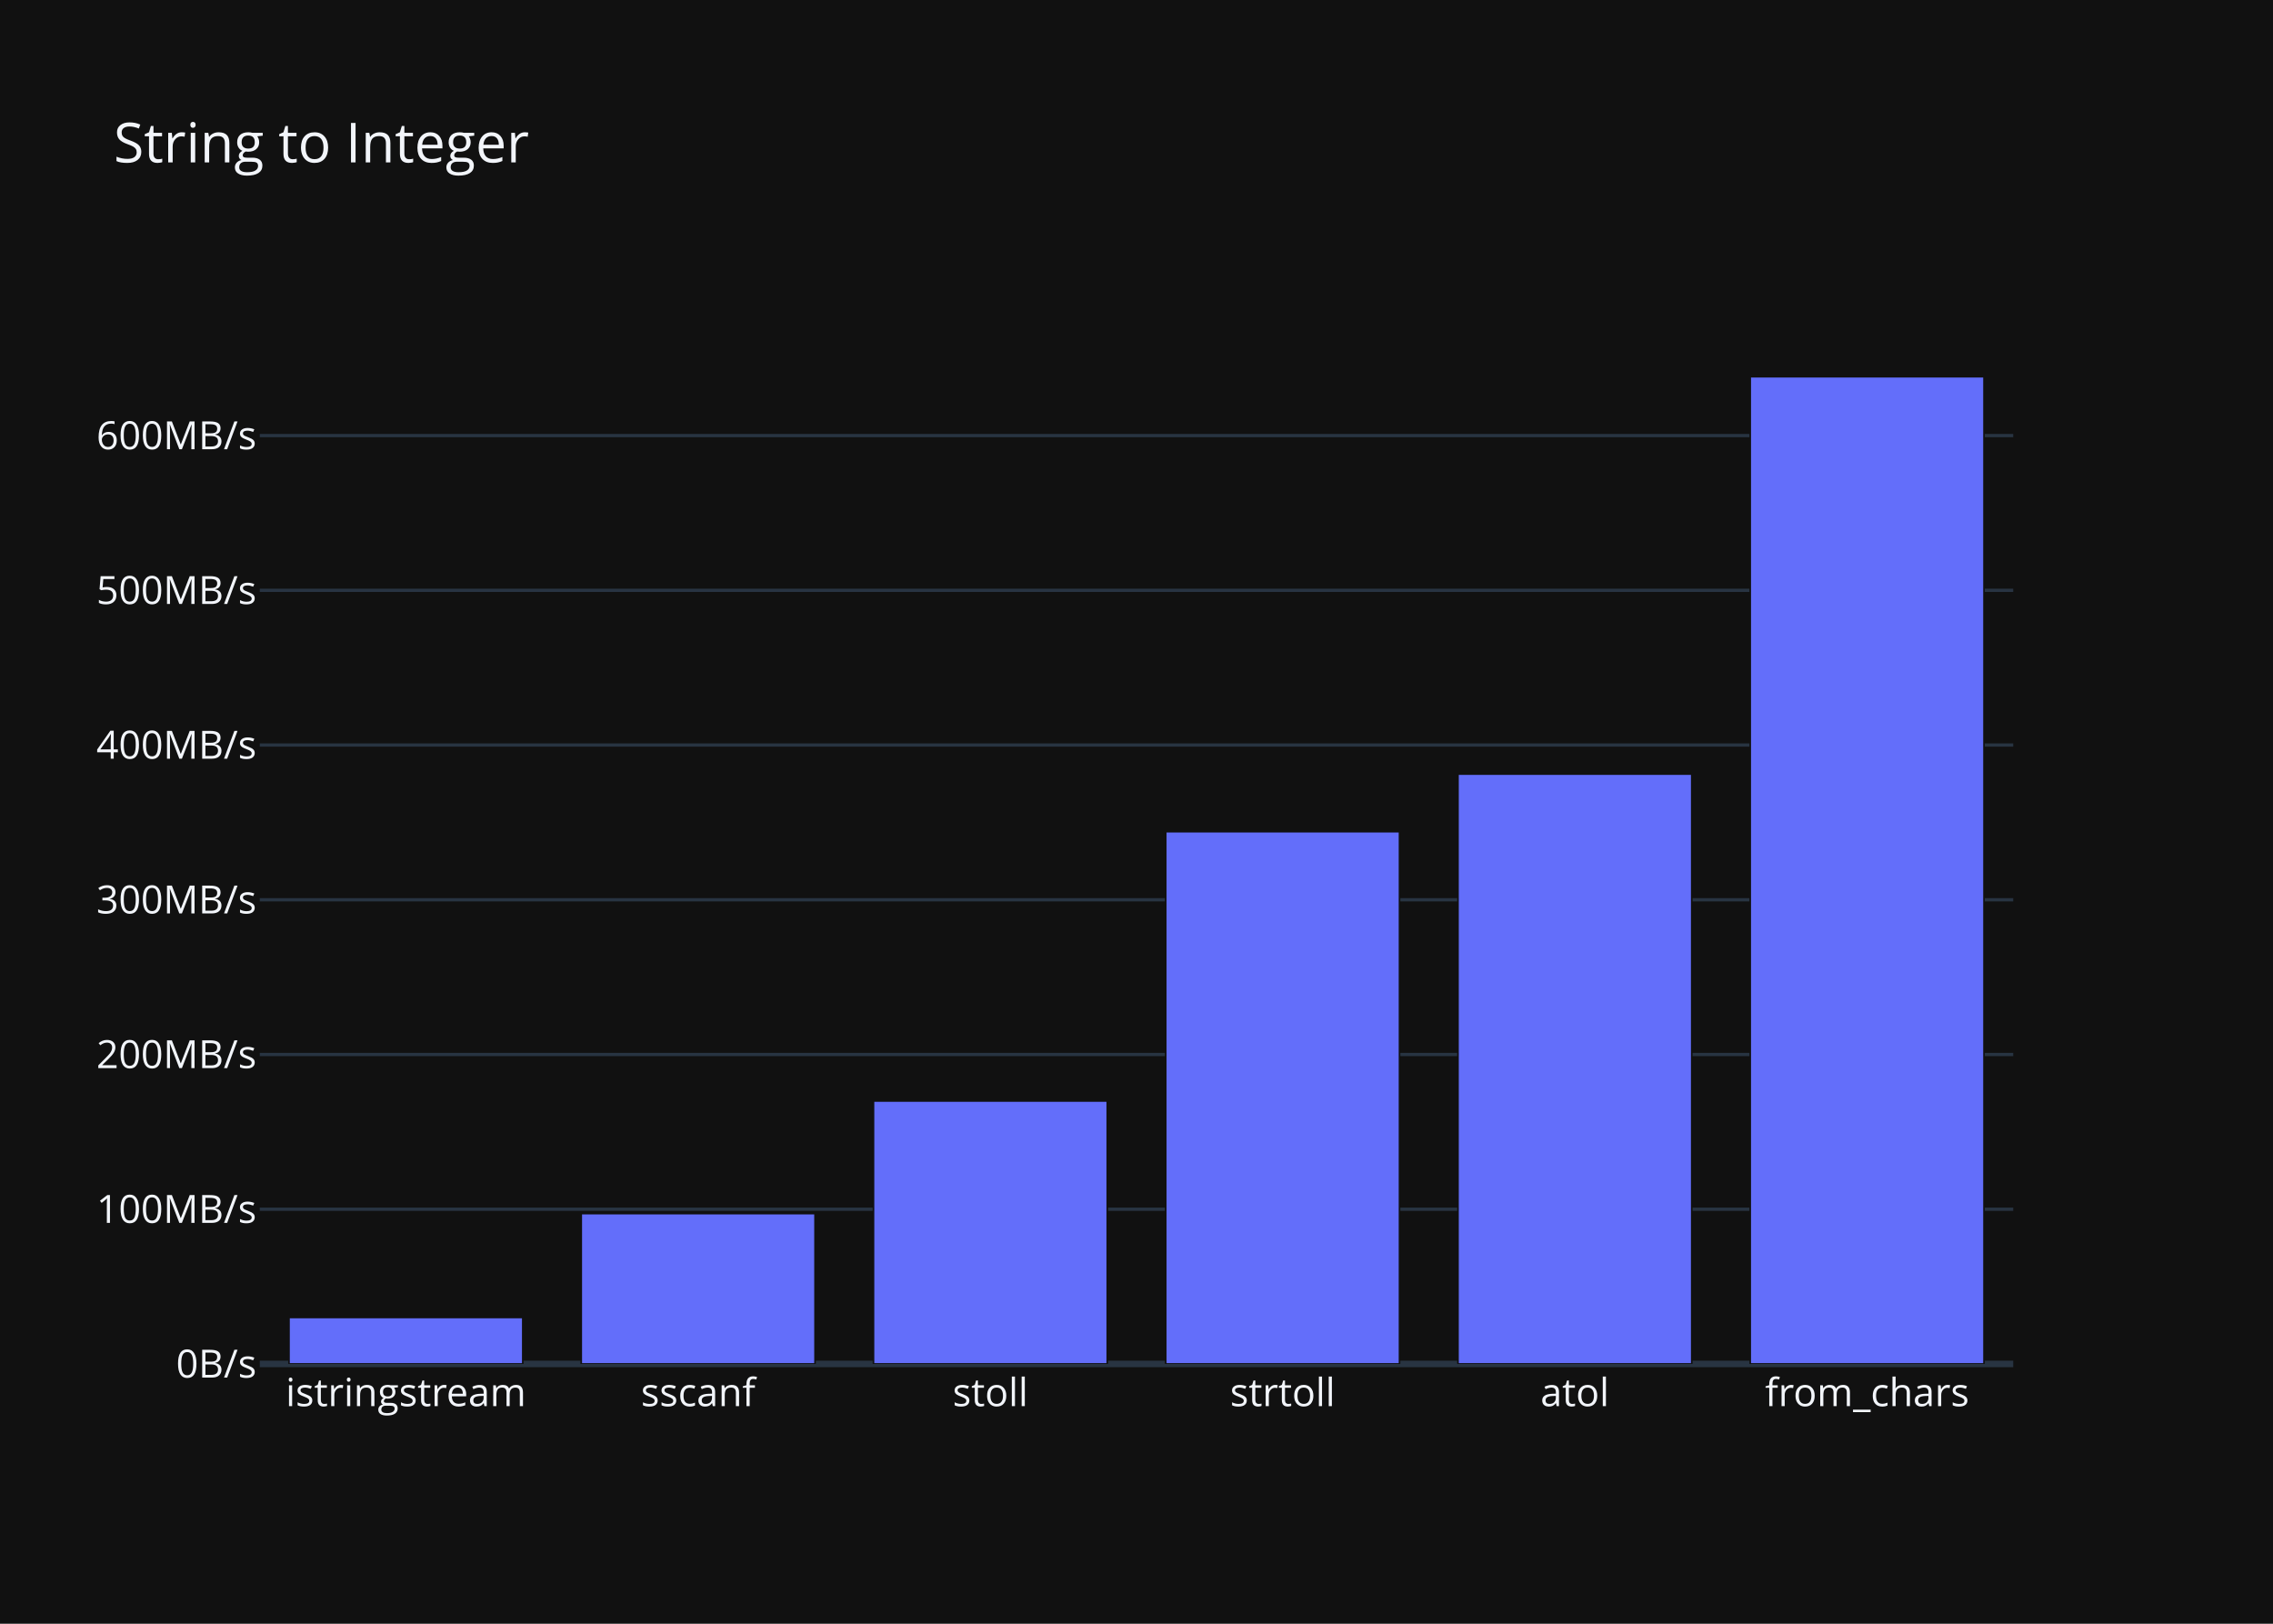
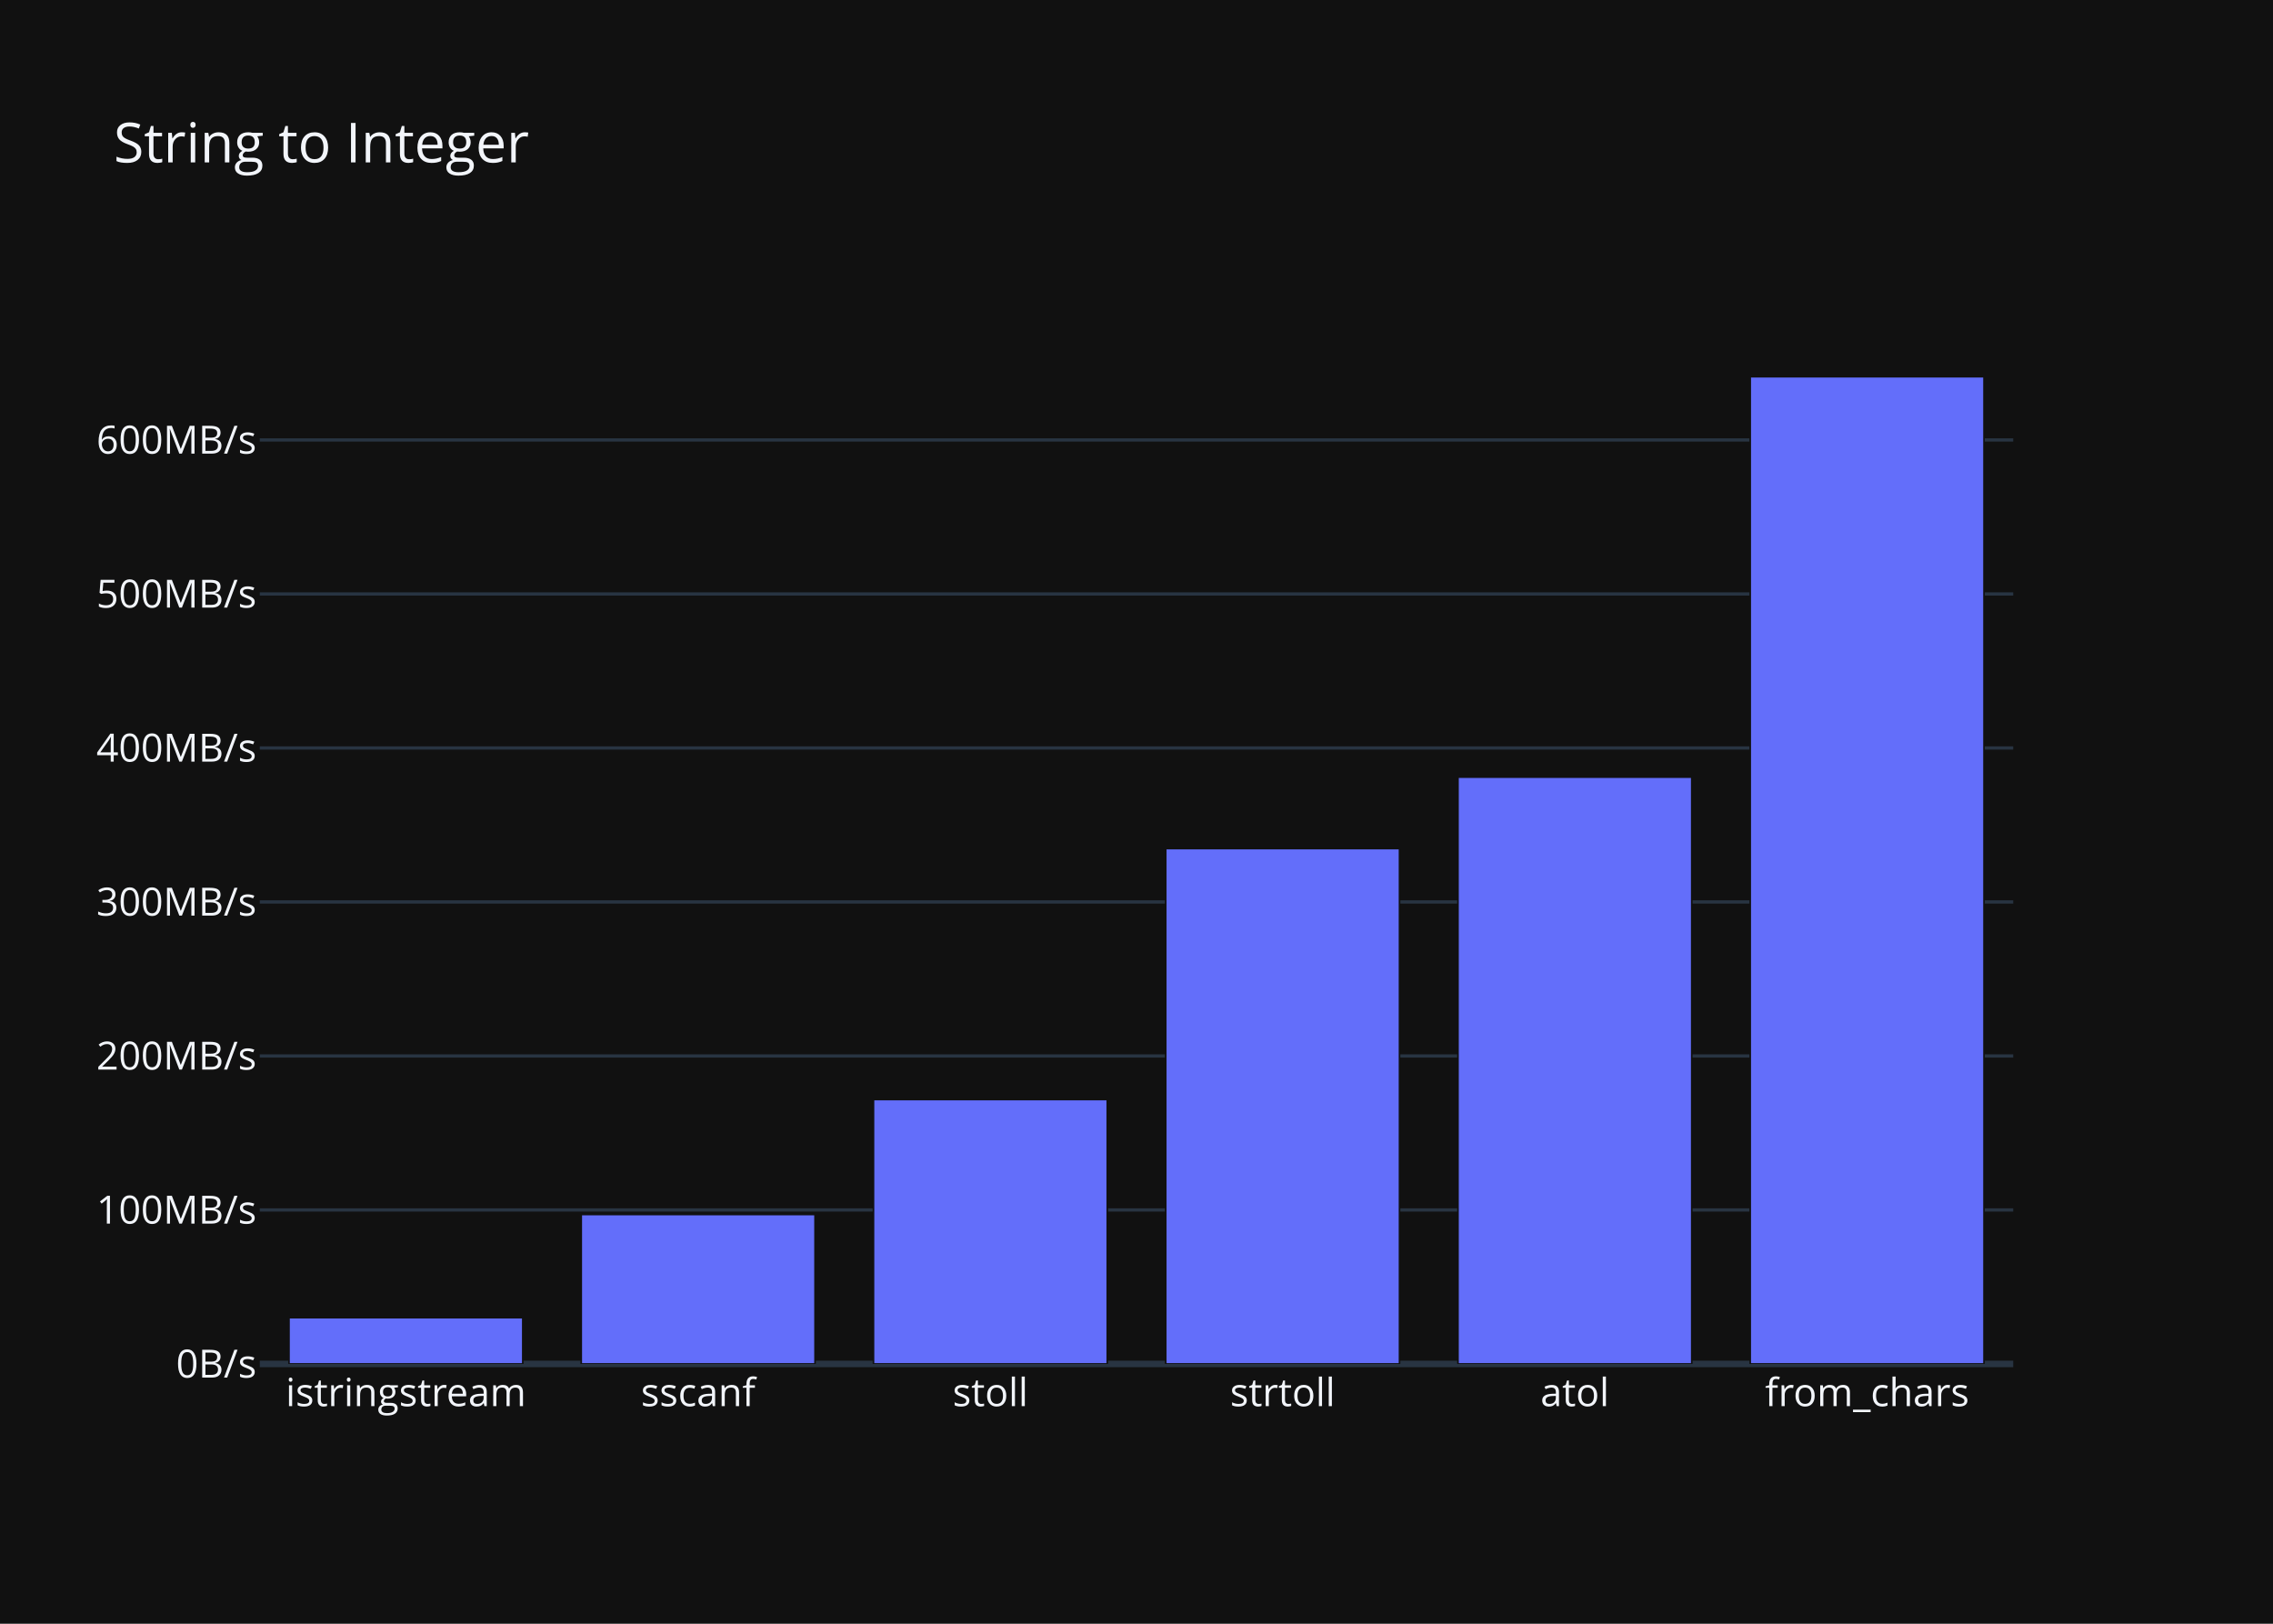
<svg xmlns="http://www.w3.org/2000/svg" class="main-svg" width="700" height="500" viewBox="0 0 700 500" style="">
  <rect x="0" y="0" width="700" height="500" style="fill: rgb(17, 17, 17); fill-opacity: 1;" />
-   <defs id="defs-cd9561">
+   <defs id="defs-4f2a66">
    <g class="clips">
-       <clipPath id="clipcd9561xyplot" class="plotclip">
+       <clipPath id="clip4f2a66xyplot" class="plotclip">
        <rect width="540" height="320" />
      </clipPath>
-       <clipPath class="axesclip" id="clipcd9561x">
+       <clipPath class="axesclip" id="clip4f2a66x">
        <rect x="80" y="0" width="540" height="500" />
      </clipPath>
-       <clipPath class="axesclip" id="clipcd9561y">
+       <clipPath class="axesclip" id="clip4f2a66y">
        <rect x="0" y="100" width="700" height="320" />
      </clipPath>
-       <clipPath class="axesclip" id="clipcd9561xy">
+       <clipPath class="axesclip" id="clip4f2a66xy">
        <rect x="80" y="100" width="540" height="320" />
      </clipPath>
    </g>
    <g class="gradients" />
    <g class="patterns" />
  </defs>
  <g class="bglayer" />
  <g class="layer-below">
    <g class="imagelayer" />
    <g class="shapelayer" />
  </g>
  <g class="cartesianlayer">
    <g class="subplot xy">
      <g class="layer-subplot">
        <g class="shapelayer" />
        <g class="imagelayer" />
      </g>
      <g class="minor-gridlayer">
        <g class="x" />
        <g class="y" />
      </g>
      <g class="gridlayer">
        <g class="x" />
        <g class="y">
-           <path class="ygrid crisp" transform="translate(0,372.36)" d="M80,0h540" style="stroke: rgb(40, 52, 66); stroke-opacity: 1; stroke-width: 1px;" />
-           <path class="ygrid crisp" transform="translate(0,324.71)" d="M80,0h540" style="stroke: rgb(40, 52, 66); stroke-opacity: 1; stroke-width: 1px;" />
-           <path class="ygrid crisp" transform="translate(0,277.07)" d="M80,0h540" style="stroke: rgb(40, 52, 66); stroke-opacity: 1; stroke-width: 1px;" />
-           <path class="ygrid crisp" transform="translate(0,229.42)" d="M80,0h540" style="stroke: rgb(40, 52, 66); stroke-opacity: 1; stroke-width: 1px;" />
-           <path class="ygrid crisp" transform="translate(0,181.78)" d="M80,0h540" style="stroke: rgb(40, 52, 66); stroke-opacity: 1; stroke-width: 1px;" />
-           <path class="ygrid crisp" transform="translate(0,134.13)" d="M80,0h540" style="stroke: rgb(40, 52, 66); stroke-opacity: 1; stroke-width: 1px;" />
+           <path class="ygrid crisp" transform="translate(0,372.58)" d="M80,0h540" style="stroke: rgb(40, 52, 66); stroke-opacity: 1; stroke-width: 1px;" />
+           <path class="ygrid crisp" transform="translate(0,325.16)" d="M80,0h540" style="stroke: rgb(40, 52, 66); stroke-opacity: 1; stroke-width: 1px;" />
+           <path class="ygrid crisp" transform="translate(0,277.74)" d="M80,0h540" style="stroke: rgb(40, 52, 66); stroke-opacity: 1; stroke-width: 1px;" />
+           <path class="ygrid crisp" transform="translate(0,230.32)" d="M80,0h540" style="stroke: rgb(40, 52, 66); stroke-opacity: 1; stroke-width: 1px;" />
+           <path class="ygrid crisp" transform="translate(0,182.9)" d="M80,0h540" style="stroke: rgb(40, 52, 66); stroke-opacity: 1; stroke-width: 1px;" />
+           <path class="ygrid crisp" transform="translate(0,135.48)" d="M80,0h540" style="stroke: rgb(40, 52, 66); stroke-opacity: 1; stroke-width: 1px;" />
        </g>
      </g>
      <g class="zerolinelayer">
        <path class="yzl zl crisp" transform="translate(0,420)" d="M80,0h540" style="stroke: rgb(40, 52, 66); stroke-opacity: 1; stroke-width: 2px;" />
      </g>
      <path class="xlines-below" />
      <path class="ylines-below" />
      <g class="overlines-below" />
      <g class="xaxislayer-below" />
      <g class="yaxislayer-below" />
      <g class="overaxes-below" />
-       <g class="plot" transform="translate(80,100)" clip-path="url(#clipcd9561xyplot)">
+       <g class="plot" transform="translate(80,100)" clip-path="url(#clip4f2a66xyplot)">
        <g class="barlayer mlayer">
          <g class="trace bars" style="opacity: 1;">
            <g class="points">
              <g class="point">
-                 <path d="M9,320V305.69H81V320Z" style="vector-effect: non-scaling-stroke; opacity: 1; stroke-width: 0.5px; fill: rgb(99, 110, 250); fill-opacity: 1; stroke: rgb(17, 17, 17); stroke-opacity: 1;" />
+                 <path d="M9,320V305.75H81V320Z" style="vector-effect: non-scaling-stroke; opacity: 1; stroke-width: 0.5px; fill: rgb(99, 110, 250); fill-opacity: 1; stroke: rgb(17, 17, 17); stroke-opacity: 1;" />
              </g>
              <g class="point">
-                 <path d="M99,320V273.7H171V320Z" style="vector-effect: non-scaling-stroke; opacity: 1; stroke-width: 0.5px; fill: rgb(99, 110, 250); fill-opacity: 1; stroke: rgb(17, 17, 17); stroke-opacity: 1;" />
+                 <path d="M99,320V273.98H171V320Z" style="vector-effect: non-scaling-stroke; opacity: 1; stroke-width: 0.5px; fill: rgb(99, 110, 250); fill-opacity: 1; stroke: rgb(17, 17, 17); stroke-opacity: 1;" />
              </g>
              <g class="point">
-                 <path d="M189,320V239.03H261V320Z" style="vector-effect: non-scaling-stroke; opacity: 1; stroke-width: 0.5px; fill: rgb(99, 110, 250); fill-opacity: 1; stroke: rgb(17, 17, 17); stroke-opacity: 1;" />
+                 <path d="M189,320V238.58H261V320Z" style="vector-effect: non-scaling-stroke; opacity: 1; stroke-width: 0.5px; fill: rgb(99, 110, 250); fill-opacity: 1; stroke: rgb(17, 17, 17); stroke-opacity: 1;" />
              </g>
              <g class="point">
-                 <path d="M279,320V156.1H351V320Z" style="vector-effect: non-scaling-stroke; opacity: 1; stroke-width: 0.5px; fill: rgb(99, 110, 250); fill-opacity: 1; stroke: rgb(17, 17, 17); stroke-opacity: 1;" />
+                 <path d="M279,320V161.3H351V320Z" style="vector-effect: non-scaling-stroke; opacity: 1; stroke-width: 0.5px; fill: rgb(99, 110, 250); fill-opacity: 1; stroke: rgb(17, 17, 17); stroke-opacity: 1;" />
              </g>
              <g class="point">
-                 <path d="M369,320V138.36H441V320Z" style="vector-effect: non-scaling-stroke; opacity: 1; stroke-width: 0.5px; fill: rgb(99, 110, 250); fill-opacity: 1; stroke: rgb(17, 17, 17); stroke-opacity: 1;" />
+                 <path d="M369,320V139.3H441V320Z" style="vector-effect: non-scaling-stroke; opacity: 1; stroke-width: 0.5px; fill: rgb(99, 110, 250); fill-opacity: 1; stroke: rgb(17, 17, 17); stroke-opacity: 1;" />
              </g>
              <g class="point">
                <path d="M459,320V16H531V320Z" style="vector-effect: non-scaling-stroke; opacity: 1; stroke-width: 0.5px; fill: rgb(99, 110, 250); fill-opacity: 1; stroke: rgb(17, 17, 17); stroke-opacity: 1;" />
              </g>
            </g>
          </g>
        </g>
      </g>
      <g class="overplot" />
      <path class="xlines-above crisp" d="M0,0" style="fill: none;" />
      <path class="ylines-above crisp" d="M0,0" style="fill: none;" />
      <g class="overlines-above" />
      <g class="xaxislayer-above">
        <g class="xtick">
          <text text-anchor="middle" x="0" y="433" transform="translate(125,0)" style="font-family: 'Open Sans', verdana, arial, sans-serif; font-size: 12px; fill: rgb(242, 245, 250); fill-opacity: 1; white-space: pre; opacity: 1;">istringstream</text>
        </g>
        <g class="xtick">
          <text text-anchor="middle" x="0" y="433" transform="translate(215,0)" style="font-family: 'Open Sans', verdana, arial, sans-serif; font-size: 12px; fill: rgb(242, 245, 250); fill-opacity: 1; white-space: pre; opacity: 1;">sscanf</text>
        </g>
        <g class="xtick">
          <text text-anchor="middle" x="0" y="433" transform="translate(305,0)" style="font-family: 'Open Sans', verdana, arial, sans-serif; font-size: 12px; fill: rgb(242, 245, 250); fill-opacity: 1; white-space: pre; opacity: 1;">stoll</text>
        </g>
        <g class="xtick">
          <text text-anchor="middle" x="0" y="433" transform="translate(395,0)" style="font-family: 'Open Sans', verdana, arial, sans-serif; font-size: 12px; fill: rgb(242, 245, 250); fill-opacity: 1; white-space: pre; opacity: 1;">strtoll</text>
        </g>
        <g class="xtick">
          <text text-anchor="middle" x="0" y="433" transform="translate(485,0)" style="font-family: 'Open Sans', verdana, arial, sans-serif; font-size: 12px; fill: rgb(242, 245, 250); fill-opacity: 1; white-space: pre; opacity: 1;">atol</text>
        </g>
        <g class="xtick">
          <text text-anchor="middle" x="0" y="433" transform="translate(575,0)" style="font-family: 'Open Sans', verdana, arial, sans-serif; font-size: 12px; fill: rgb(242, 245, 250); fill-opacity: 1; white-space: pre; opacity: 1;">from_chars</text>
        </g>
      </g>
      <g class="yaxislayer-above">
        <g class="ytick">
          <text text-anchor="end" x="79" y="4.2" transform="translate(0,420)" style="font-family: 'Open Sans', verdana, arial, sans-serif; font-size: 12px; fill: rgb(242, 245, 250); fill-opacity: 1; white-space: pre; opacity: 1;">0B/s</text>
        </g>
        <g class="ytick">
-           <text text-anchor="end" x="79" y="4.2" style="font-family: 'Open Sans', verdana, arial, sans-serif; font-size: 12px; fill: rgb(242, 245, 250); fill-opacity: 1; white-space: pre; opacity: 1;" transform="translate(0,372.36)">100MB/s</text>
+           <text text-anchor="end" x="79" y="4.2" style="font-family: 'Open Sans', verdana, arial, sans-serif; font-size: 12px; fill: rgb(242, 245, 250); fill-opacity: 1; white-space: pre; opacity: 1;" transform="translate(0,372.58)">100MB/s</text>
        </g>
        <g class="ytick">
-           <text text-anchor="end" x="79" y="4.2" style="font-family: 'Open Sans', verdana, arial, sans-serif; font-size: 12px; fill: rgb(242, 245, 250); fill-opacity: 1; white-space: pre; opacity: 1;" transform="translate(0,324.71)">200MB/s</text>
+           <text text-anchor="end" x="79" y="4.2" style="font-family: 'Open Sans', verdana, arial, sans-serif; font-size: 12px; fill: rgb(242, 245, 250); fill-opacity: 1; white-space: pre; opacity: 1;" transform="translate(0,325.16)">200MB/s</text>
        </g>
        <g class="ytick">
-           <text text-anchor="end" x="79" y="4.2" style="font-family: 'Open Sans', verdana, arial, sans-serif; font-size: 12px; fill: rgb(242, 245, 250); fill-opacity: 1; white-space: pre; opacity: 1;" transform="translate(0,277.07)">300MB/s</text>
+           <text text-anchor="end" x="79" y="4.2" style="font-family: 'Open Sans', verdana, arial, sans-serif; font-size: 12px; fill: rgb(242, 245, 250); fill-opacity: 1; white-space: pre; opacity: 1;" transform="translate(0,277.74)">300MB/s</text>
        </g>
        <g class="ytick">
-           <text text-anchor="end" x="79" y="4.2" style="font-family: 'Open Sans', verdana, arial, sans-serif; font-size: 12px; fill: rgb(242, 245, 250); fill-opacity: 1; white-space: pre; opacity: 1;" transform="translate(0,229.42)">400MB/s</text>
+           <text text-anchor="end" x="79" y="4.2" style="font-family: 'Open Sans', verdana, arial, sans-serif; font-size: 12px; fill: rgb(242, 245, 250); fill-opacity: 1; white-space: pre; opacity: 1;" transform="translate(0,230.32)">400MB/s</text>
        </g>
        <g class="ytick">
-           <text text-anchor="end" x="79" y="4.2" style="font-family: 'Open Sans', verdana, arial, sans-serif; font-size: 12px; fill: rgb(242, 245, 250); fill-opacity: 1; white-space: pre; opacity: 1;" transform="translate(0,181.78)">500MB/s</text>
+           <text text-anchor="end" x="79" y="4.2" style="font-family: 'Open Sans', verdana, arial, sans-serif; font-size: 12px; fill: rgb(242, 245, 250); fill-opacity: 1; white-space: pre; opacity: 1;" transform="translate(0,182.9)">500MB/s</text>
        </g>
        <g class="ytick">
-           <text text-anchor="end" x="79" y="4.2" style="font-family: 'Open Sans', verdana, arial, sans-serif; font-size: 12px; fill: rgb(242, 245, 250); fill-opacity: 1; white-space: pre; opacity: 1;" transform="translate(0,134.13)">600MB/s</text>
+           <text text-anchor="end" x="79" y="4.2" style="font-family: 'Open Sans', verdana, arial, sans-serif; font-size: 12px; fill: rgb(242, 245, 250); fill-opacity: 1; white-space: pre; opacity: 1;" transform="translate(0,135.48)">600MB/s</text>
        </g>
      </g>
      <g class="overaxes-above" />
    </g>
  </g>
  <g class="polarlayer" />
  <g class="smithlayer" />
  <g class="ternarylayer" />
  <g class="geolayer" />
  <g class="funnelarealayer" />
  <g class="pielayer" />
  <g class="iciclelayer" />
  <g class="treemaplayer" />
  <g class="sunburstlayer" />
  <g class="glimages" />
-   <defs id="topdefs-cd9561">
+   <defs id="topdefs-4f2a66">
    <g class="clips" />
  </defs>
  <g class="layer-above">
    <g class="imagelayer" />
    <g class="shapelayer" />
  </g>
  <g class="infolayer">
    <g class="g-gtitle">
      <text class="gtitle" x="35" y="50" text-anchor="start" dy="0em" style="font-family: 'Open Sans', verdana, arial, sans-serif; font-size: 17px; fill: rgb(242, 245, 250); opacity: 1; font-weight: normal; white-space: pre;">String to Integer</text>
    </g>
    <g class="g-xtitle" />
    <g class="g-ytitle" />
  </g>
</svg>
